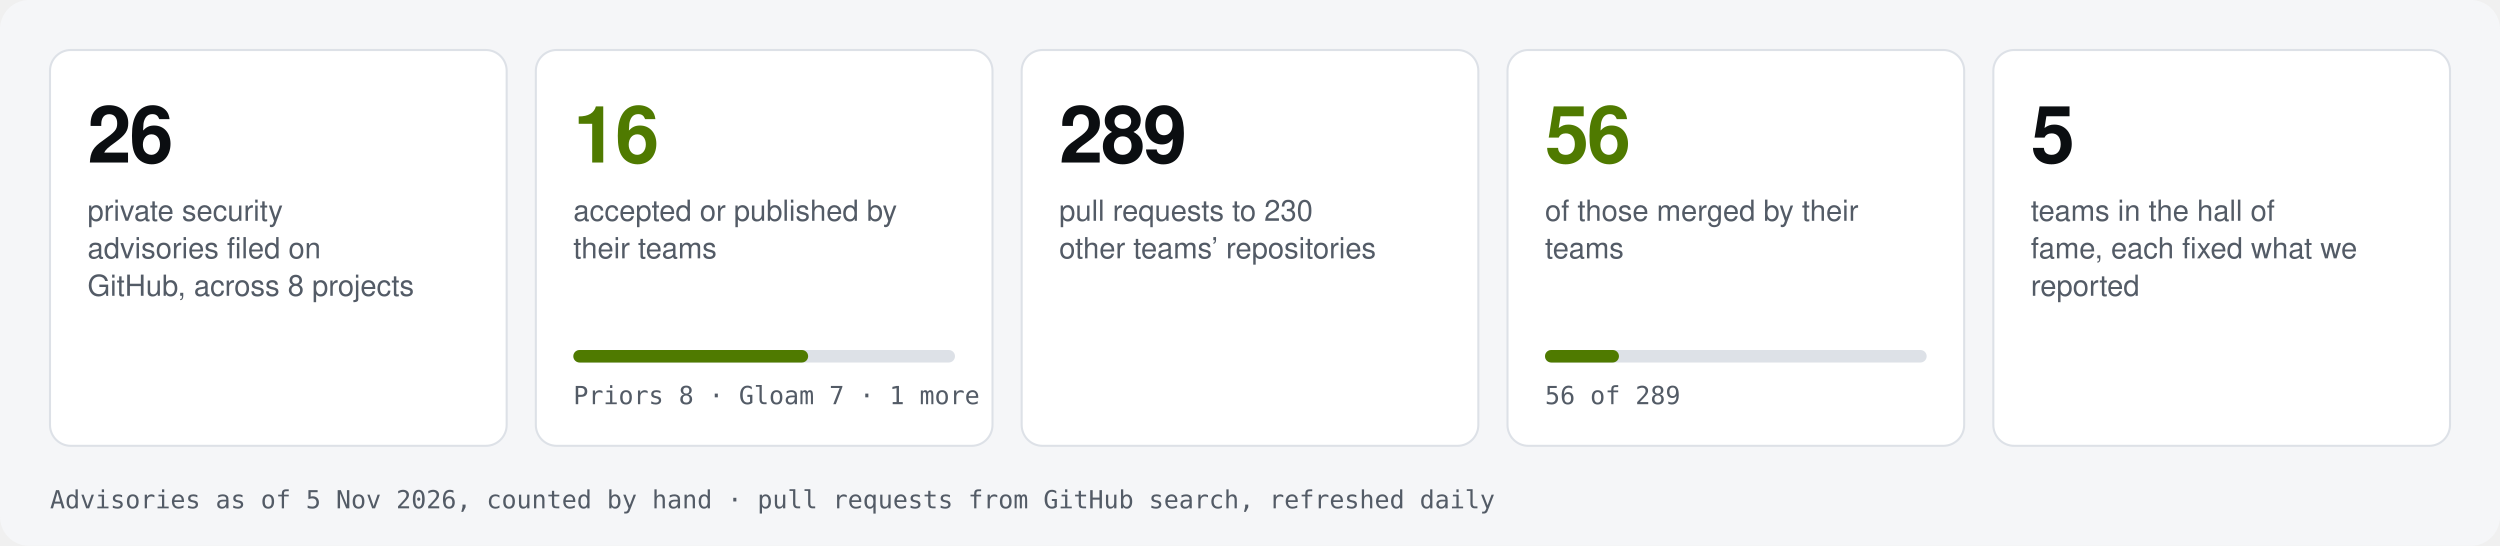
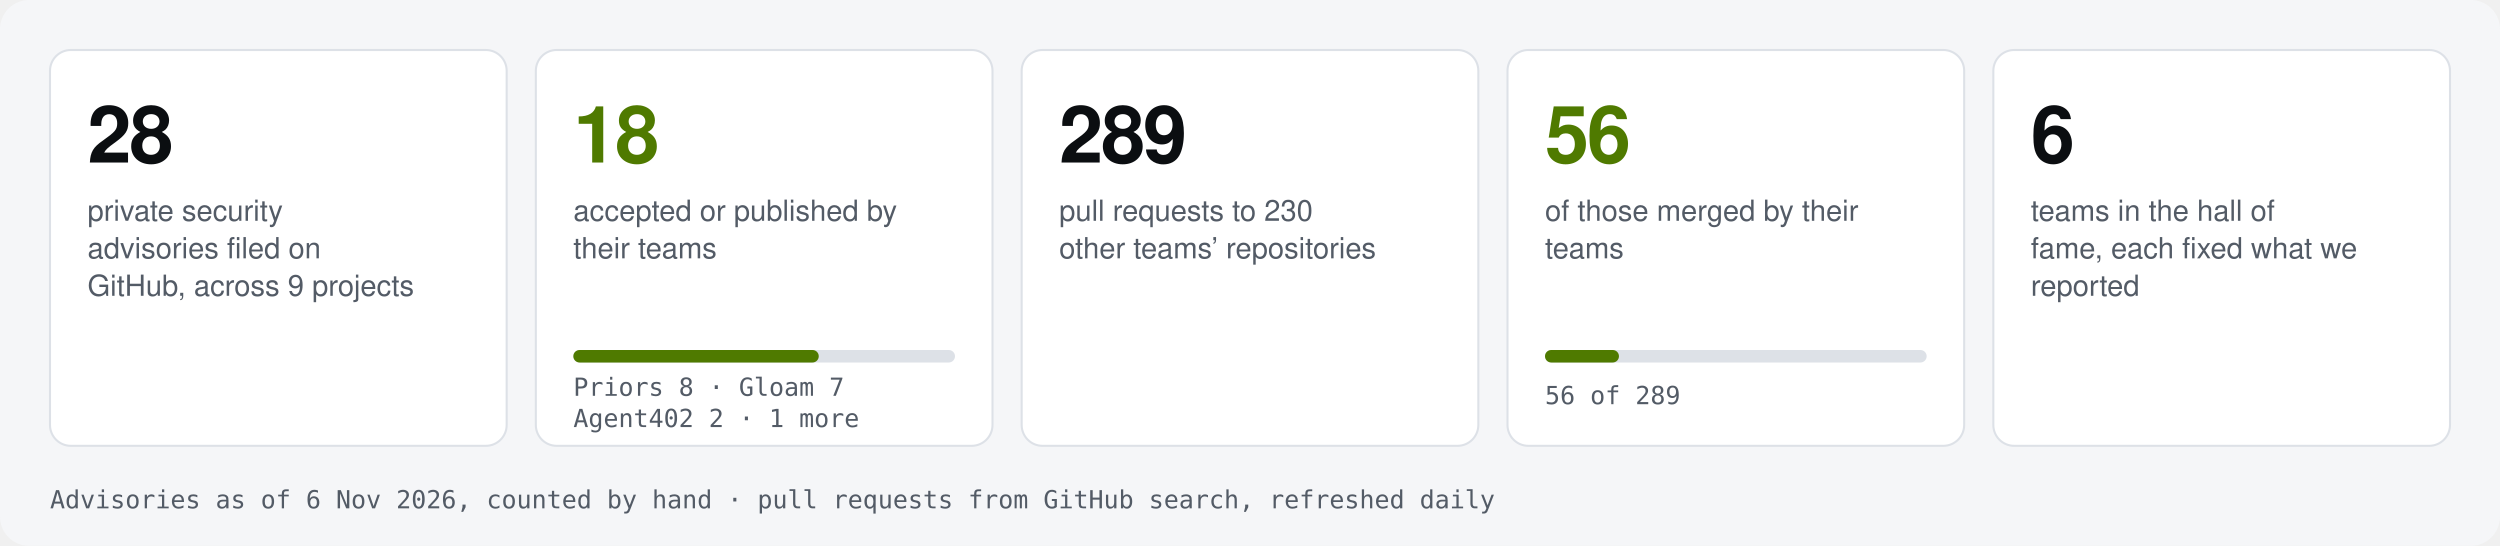
- <svg xmlns="http://www.w3.org/2000/svg" width="1200" height="262" viewBox="0 0 1200 262" role="img" aria-label="26 private security advisories filed on GitHub across 8 projects, 16 accepted or published; 289 pull requests to 230 other teams' repositories, 56 merged; 5 teams in the hall of fame">
+ <svg xmlns="http://www.w3.org/2000/svg" width="1200" height="262" viewBox="0 0 1200 262" role="img" aria-label="28 private security advisories filed on GitHub across 9 projects, 18 accepted or published; 289 pull requests to 230 other teams' repositories, 56 merged; 6 teams in the hall of fame">
  <style>.g{transform-box:fill-box;transform-origin:left;animation:grow 1.2s ease-out both}@keyframes grow{from{transform:scaleX(0)}}@media (prefers-reduced-motion: reduce){*{animation:none!important}}</style>
  <rect width="1200" height="262" rx="14" fill="#F5F6F8" />
  <g>
    <rect x="24.0" y="24" width="219.2" height="190" rx="10" fill="#FFFFFF" stroke="#DDE1E7" />
-     <text x="42.0" y="78" font-family="-apple-system,BlinkMacSystemFont,'Segoe UI',Helvetica,Arial,sans-serif" font-size="38" font-weight="700" letter-spacing="-1" fill="#0B0E11">26</text>
+     <text x="42.0" y="78" font-family="-apple-system,BlinkMacSystemFont,'Segoe UI',Helvetica,Arial,sans-serif" font-size="38" font-weight="700" letter-spacing="-1" fill="#0B0E11">28</text>
    <text x="42.0" y="106" text-anchor="start" font-family="-apple-system,BlinkMacSystemFont,'Segoe UI',Helvetica,Arial,sans-serif" font-size="14" font-weight="400" fill="#535B66">private security</text>
    <text x="42.0" y="124" text-anchor="start" font-family="-apple-system,BlinkMacSystemFont,'Segoe UI',Helvetica,Arial,sans-serif" font-size="14" font-weight="400" fill="#535B66">advisories filed on</text>
-     <text x="42.0" y="142" text-anchor="start" font-family="-apple-system,BlinkMacSystemFont,'Segoe UI',Helvetica,Arial,sans-serif" font-size="14" font-weight="400" fill="#535B66">GitHub, across 8 projects</text>
+     <text x="42.0" y="142" text-anchor="start" font-family="-apple-system,BlinkMacSystemFont,'Segoe UI',Helvetica,Arial,sans-serif" font-size="14" font-weight="400" fill="#535B66">GitHub, across 9 projects</text>
  </g>
  <g>
    <rect x="257.2" y="24" width="219.2" height="190" rx="10" fill="#FFFFFF" stroke="#DDE1E7" />
-     <text x="275.2" y="78" font-family="-apple-system,BlinkMacSystemFont,'Segoe UI',Helvetica,Arial,sans-serif" font-size="38" font-weight="700" letter-spacing="-1" fill="#4F7A00">16</text>
+     <text x="275.2" y="78" font-family="-apple-system,BlinkMacSystemFont,'Segoe UI',Helvetica,Arial,sans-serif" font-size="38" font-weight="700" letter-spacing="-1" fill="#4F7A00">18</text>
    <text x="275.2" y="106" text-anchor="start" font-family="-apple-system,BlinkMacSystemFont,'Segoe UI',Helvetica,Arial,sans-serif" font-size="14" font-weight="400" fill="#535B66">accepted or published by</text>
    <text x="275.2" y="124" text-anchor="start" font-family="-apple-system,BlinkMacSystemFont,'Segoe UI',Helvetica,Arial,sans-serif" font-size="14" font-weight="400" fill="#535B66">their teams</text>
    <rect x="275.2" y="168" width="183.2" height="6" rx="3" fill="#DDE1E7" />
-     <rect class="g" style="animation-delay:0.35s" x="275.2" y="168" width="112.7" height="6" rx="3" fill="#4F7A00" />
-     <text x="275.2" y="194" font-family="ui-monospace,SFMono-Regular,'SF Mono',Menlo,Consolas,monospace" font-size="12" fill="#535B66">Priors 8 · Gloam 7 · 1 more</text>
+     <rect class="g" style="animation-delay:0.35s" x="275.2" y="168" width="117.8" height="6" rx="3" fill="#4F7A00" />
+     <text x="275.2" y="190" font-family="ui-monospace,SFMono-Regular,'SF Mono',Menlo,Consolas,monospace" font-size="12" fill="#535B66">Priors 8 · Gloam 7</text>
+     <text x="275.2" y="205" font-family="ui-monospace,SFMono-Regular,'SF Mono',Menlo,Consolas,monospace" font-size="12" fill="#535B66">Agent402 2 · 1 more</text>
  </g>
  <g>
    <rect x="490.4" y="24" width="219.2" height="190" rx="10" fill="#FFFFFF" stroke="#DDE1E7" />
    <text x="508.4" y="78" font-family="-apple-system,BlinkMacSystemFont,'Segoe UI',Helvetica,Arial,sans-serif" font-size="38" font-weight="700" letter-spacing="-1" fill="#0B0E11">289</text>
    <text x="508.4" y="106" text-anchor="start" font-family="-apple-system,BlinkMacSystemFont,'Segoe UI',Helvetica,Arial,sans-serif" font-size="14" font-weight="400" fill="#535B66">pull requests to 230</text>
    <text x="508.4" y="124" text-anchor="start" font-family="-apple-system,BlinkMacSystemFont,'Segoe UI',Helvetica,Arial,sans-serif" font-size="14" font-weight="400" fill="#535B66">other teams’ repositories</text>
  </g>
  <g>
    <rect x="723.6" y="24" width="219.2" height="190" rx="10" fill="#FFFFFF" stroke="#DDE1E7" />
    <text x="741.6" y="78" font-family="-apple-system,BlinkMacSystemFont,'Segoe UI',Helvetica,Arial,sans-serif" font-size="38" font-weight="700" letter-spacing="-1" fill="#4F7A00">56</text>
    <text x="741.6" y="106" text-anchor="start" font-family="-apple-system,BlinkMacSystemFont,'Segoe UI',Helvetica,Arial,sans-serif" font-size="14" font-weight="400" fill="#535B66">of those merged by their</text>
    <text x="741.6" y="124" text-anchor="start" font-family="-apple-system,BlinkMacSystemFont,'Segoe UI',Helvetica,Arial,sans-serif" font-size="14" font-weight="400" fill="#535B66">teams</text>
    <rect x="741.6" y="168" width="183.2" height="6" rx="3" fill="#DDE1E7" />
    <rect class="g" style="animation-delay:0.65s" x="741.6" y="168" width="35.5" height="6" rx="3" fill="#4F7A00" />
    <text x="741.6" y="194" font-family="ui-monospace,SFMono-Regular,'SF Mono',Menlo,Consolas,monospace" font-size="12" fill="#535B66">56 of 289</text>
  </g>
  <g>
    <rect x="956.8" y="24" width="219.2" height="190" rx="10" fill="#FFFFFF" stroke="#DDE1E7" />
-     <text x="974.8" y="78" font-family="-apple-system,BlinkMacSystemFont,'Segoe UI',Helvetica,Arial,sans-serif" font-size="38" font-weight="700" letter-spacing="-1" fill="#0B0E11">5</text>
+     <text x="974.8" y="78" font-family="-apple-system,BlinkMacSystemFont,'Segoe UI',Helvetica,Arial,sans-serif" font-size="38" font-weight="700" letter-spacing="-1" fill="#0B0E11">6</text>
    <text x="974.8" y="106" text-anchor="start" font-family="-apple-system,BlinkMacSystemFont,'Segoe UI',Helvetica,Arial,sans-serif" font-size="14" font-weight="400" fill="#535B66">teams in the hall of</text>
    <text x="974.8" y="124" text-anchor="start" font-family="-apple-system,BlinkMacSystemFont,'Segoe UI',Helvetica,Arial,sans-serif" font-size="14" font-weight="400" fill="#535B66">fame, each fixed what we</text>
    <text x="974.8" y="142" text-anchor="start" font-family="-apple-system,BlinkMacSystemFont,'Segoe UI',Helvetica,Arial,sans-serif" font-size="14" font-weight="400" fill="#535B66">reported</text>
  </g>
-   <text x="24" y="244" font-family="ui-monospace,SFMono-Regular,'SF Mono',Menlo,Consolas,monospace" font-size="12" fill="#535B66">Advisories as of 5 Nov 2026, counted by hand · pull requests from GitHub search, refreshed daily</text>
+   <text x="24" y="244" font-family="ui-monospace,SFMono-Regular,'SF Mono',Menlo,Consolas,monospace" font-size="12" fill="#535B66">Advisories as of 6 Nov 2026, counted by hand · pull requests from GitHub search, refreshed daily</text>
</svg>
